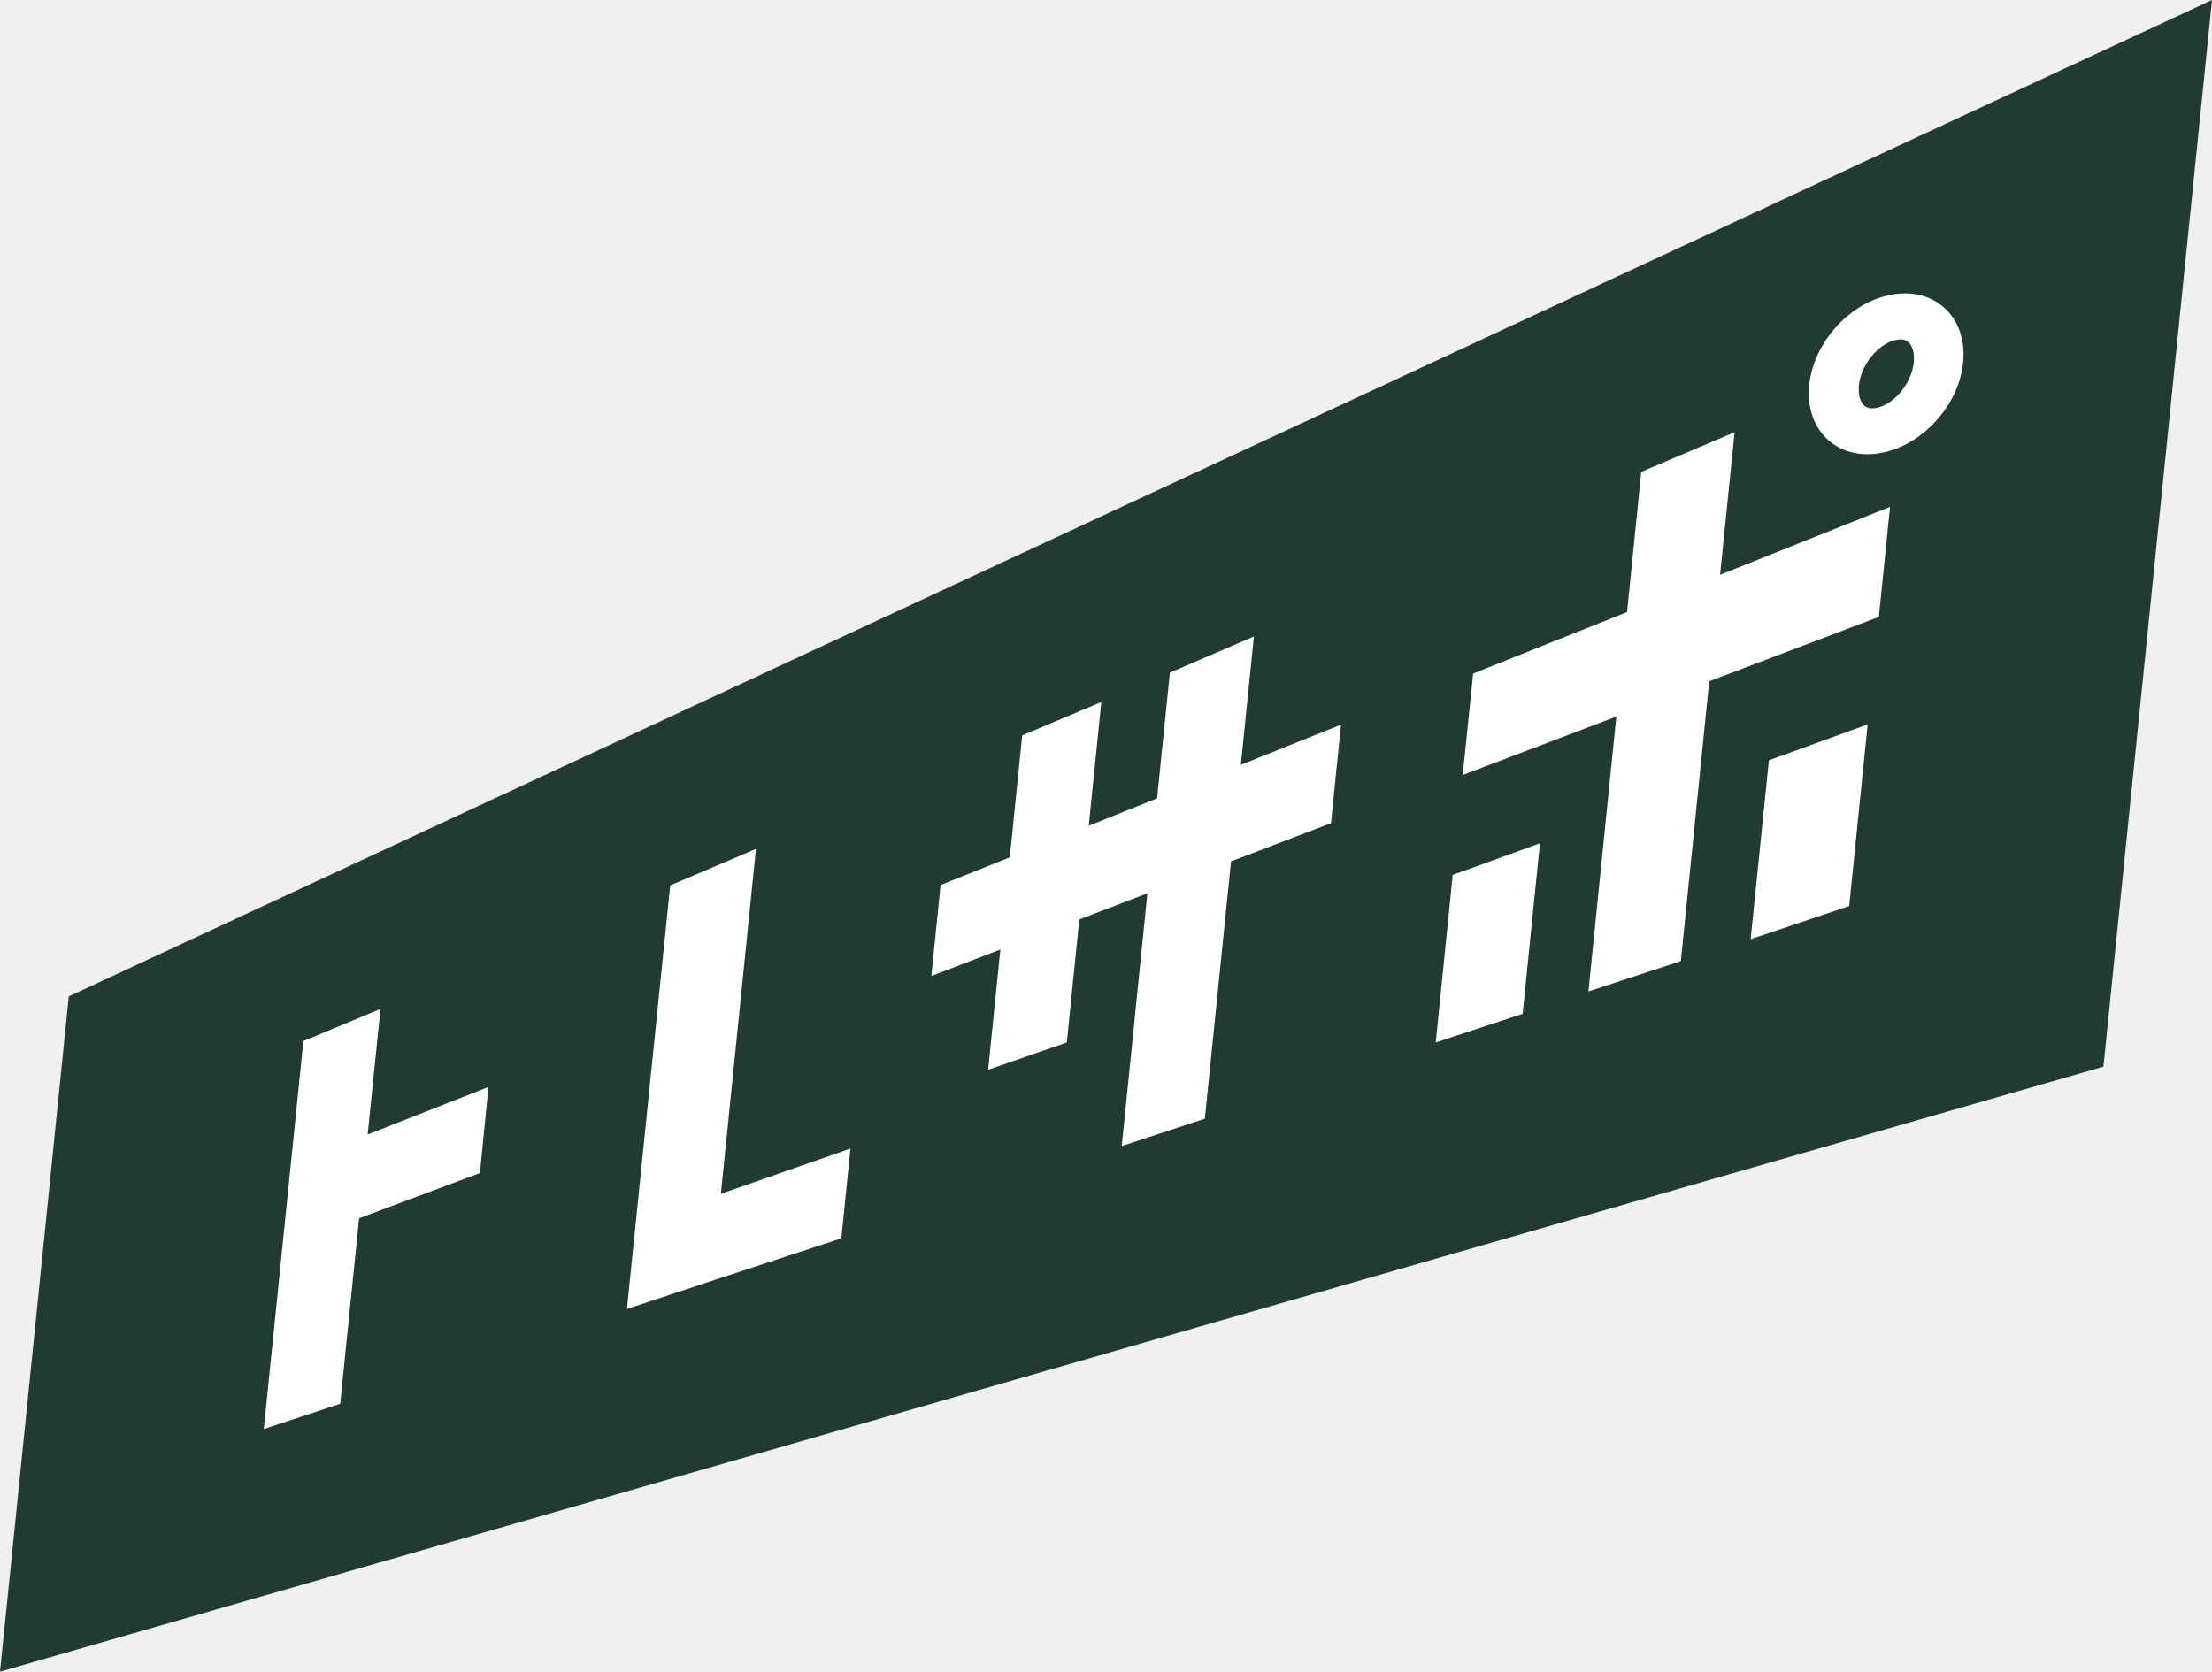
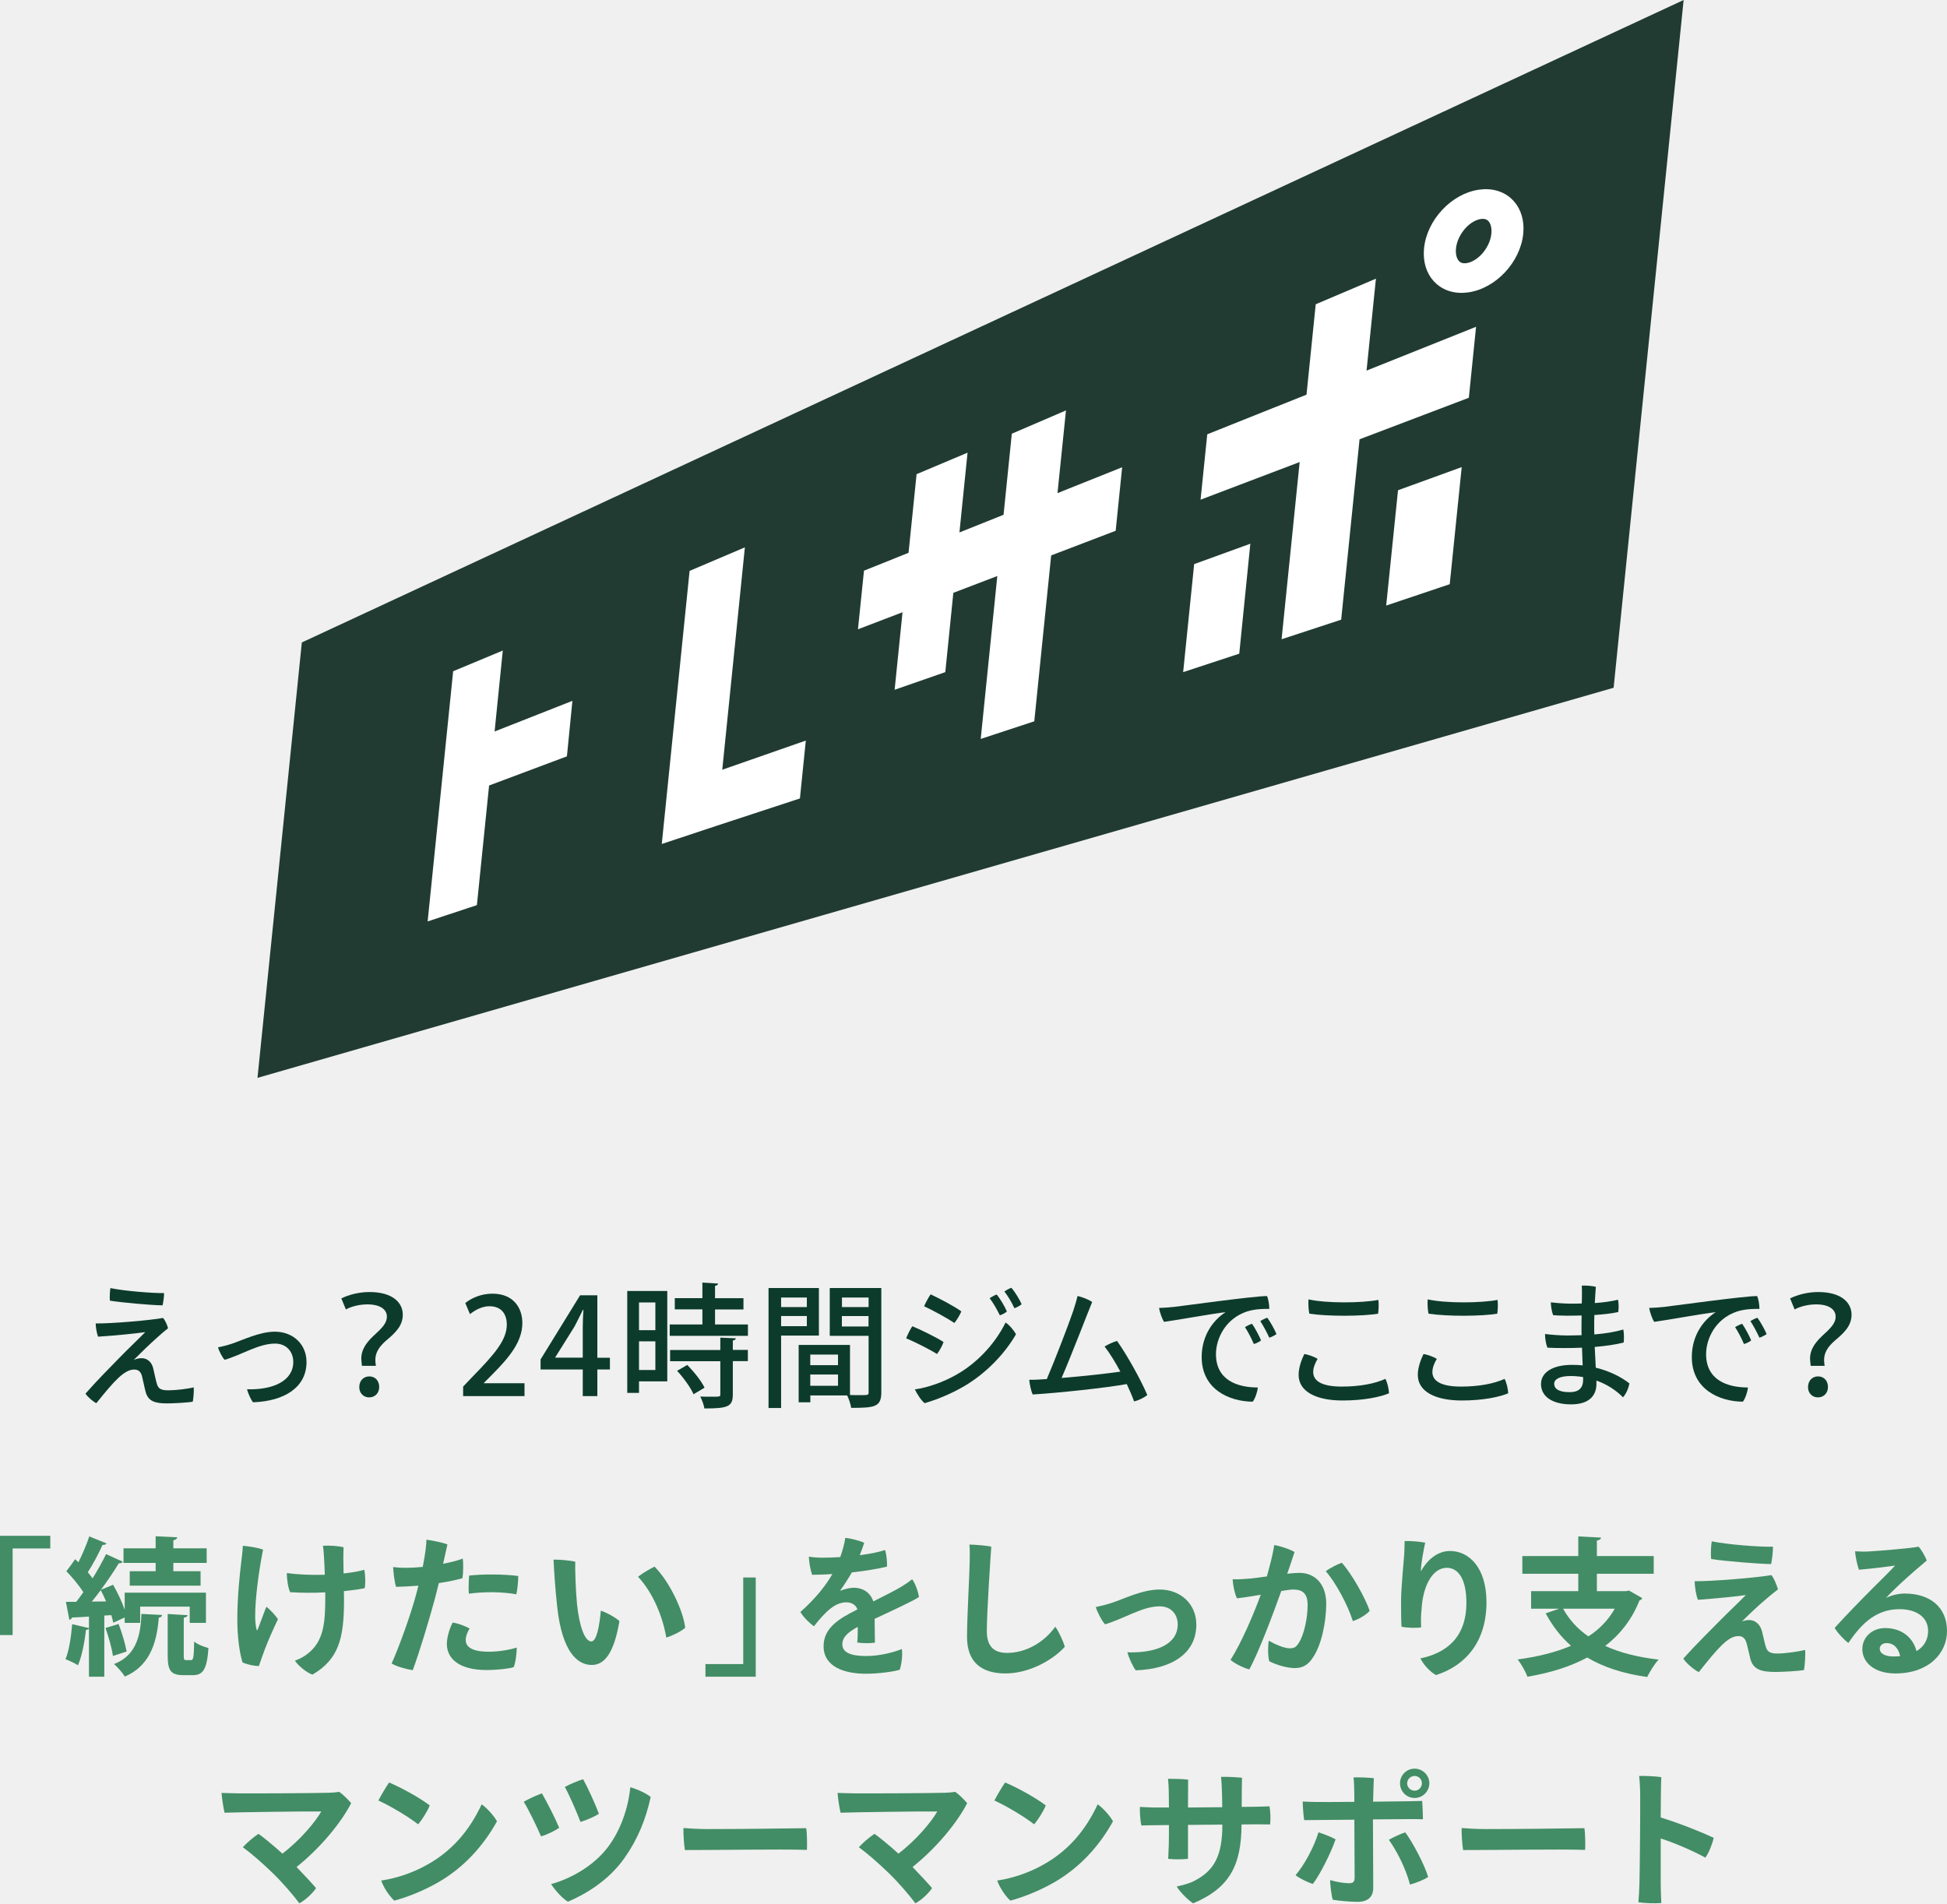
- <svg xmlns="http://www.w3.org/2000/svg" id="_レイヤー_2" data-name="レイヤー 2" viewBox="0 0 191.69 144.89">
+ <svg xmlns="http://www.w3.org/2000/svg" id="_レイヤー_2" data-name="レイヤー 2" viewBox="0 0 261.7 255.86">
  <defs>
    <style>
      .cls-1 {
+         fill: #0c3b2c;
+       }
+ 
+       .cls-2 {
+         fill: #428d65;
+       }
+ 
+       .cls-3 {
        fill: #fff;
      }

-       .cls-2 {
+       .cls-4 {
        fill: #213b33;
      }
    </style>
  </defs>
  <g id="_レイヤー_4" data-name="レイヤー 4">
    <g>
-       <polygon class="cls-2" points="182.28 92.45 0 144.89 5.96 86.36 191.69 0 182.28 92.45" />
      <g>
-         <polygon class="cls-1" points="32.97 87.45 26.29 90.23 22.86 123.86 29.48 121.67 31.12 105.59 41.59 101.67 42.33 94.21 31.86 98.33 32.97 87.45" />
-         <polygon class="cls-1" points="65.51 73.58 58.08 76.74 54.33 113.45 61.7 111.01 61.7 111.01 72.91 107.33 73.7 99.55 62.47 103.47 65.51 73.58" />
-         <polygon class="cls-1" points="108.66 55.17 101.38 58.3 100.27 69.2 94.35 71.57 95.44 60.85 88.58 63.74 87.51 74.31 81.51 76.71 80.71 84.59 86.69 82.3 85.63 92.72 92.45 90.35 93.53 79.69 99.43 77.43 97.21 99.33 104.41 96.96 106.68 74.66 115.34 71.35 116.21 62.81 107.53 66.29 108.66 55.17" />
-         <polygon class="cls-1" points="150.32 37.46 142.23 40.9 141 53.05 127.66 58.38 126.76 67.17 140.07 62.11 137.65 85.93 145.66 83.3 148.12 59.05 162.82 53.47 163.79 43.93 149.06 49.82 150.32 37.46" />
-         <polygon class="cls-1" points="124.42 90.35 131.95 87.87 133.45 73.09 125.89 75.83 124.42 90.35" />
-         <polygon class="cls-1" points="151.71 81.4 160.25 78.53 161.85 62.79 153.29 65.9 151.71 81.4" />
-         <path class="cls-1" d="M164.76,25.44c-.2.01-.4.03-.6.06-3.68.53-6.98,4.05-7.37,7.86-.37,3.6,2,6.18,5.36,6,.2-.01.4-.03.6-.06,3.68-.53,6.98-4.05,7.37-7.86.37-3.6-2-6.18-5.36-6ZM162.9,35.28c-.08.02-.15.05-.22.06-.3.07-.73.1-1.04-.12-.32-.22-.52-.69-.56-1.27-.12-1.77,1.29-3.87,2.96-4.42.08-.02.15-.05.22-.06.3-.07.73-.1,1.04.12.32.22.52.69.56,1.27.12,1.77-1.29,3.87-2.96,4.42Z" />
+         <polygon class="cls-4" points="216.89 92.45 34.61 144.89 40.57 86.36 226.3 0 216.89 92.45" />
+         <g>
+           <polygon class="cls-3" points="67.58 87.45 60.91 90.23 57.48 123.86 64.1 121.67 65.74 105.59 76.2 101.67 76.94 94.21 66.48 98.33 67.58 87.45" />
+           <polygon class="cls-3" points="100.12 73.58 92.69 76.74 88.95 113.45 96.31 111.01 96.31 111.01 107.52 107.33 108.31 99.55 97.08 103.47 100.12 73.58" />
+           <polygon class="cls-3" points="143.28 55.17 136 58.3 134.89 69.2 128.96 71.57 130.05 60.85 123.2 63.74 122.12 74.31 116.13 76.71 115.32 84.59 121.31 82.3 120.25 92.72 127.06 90.35 128.14 79.69 134.05 77.43 131.82 99.33 139.02 96.96 141.29 74.66 149.96 71.35 150.83 62.81 142.14 66.29 143.28 55.17" />
+           <polygon class="cls-3" points="184.94 37.46 176.85 40.9 175.61 53.05 162.27 58.38 161.37 67.17 174.69 62.11 172.26 85.93 180.27 83.3 182.74 59.05 197.43 53.47 198.4 43.93 183.68 49.82 184.94 37.46" />
+           <polygon class="cls-3" points="159.03 90.35 166.57 87.87 168.06 73.09 160.51 75.83 159.03 90.35" />
+           <polygon class="cls-3" points="186.32 81.4 194.86 78.53 196.47 62.79 187.91 65.9 186.32 81.4" />
+           <path class="cls-3" d="M199.38,25.44c-.2.01-.4.03-.6.06-3.68.53-6.98,4.05-7.37,7.86-.37,3.6,2,6.18,5.36,6,.2-.01.4-.03.6-.06,3.68-.53,6.98-4.05,7.37-7.86.37-3.6-2-6.18-5.36-6ZM197.51,35.28c-.08.02-.15.05-.22.06-.3.07-.73.1-1.04-.12-.32-.22-.52-.69-.56-1.27-.12-1.77,1.29-3.87,2.96-4.42.08-.02.15-.05.22-.06.3-.07.73-.1,1.04.12.32.22.52.69.56,1.27.12,1.77-1.29,3.87-2.96,4.42Z" />
+         </g>
+       </g>
+       <g>
+         <path class="cls-2" d="M0,219.79v-13.34h6.76v1.7H1.7v11.64H0Z" />
+         <path class="cls-2" d="M15.22,218.13c-.06-.3-.14-.66-.26-1.02l-.94.06v8.22h-2.06v-6.48c-.06.12-.2.18-.4.18-.18,1.62-.56,3.56-1.08,4.76-.42-.28-1.18-.62-1.68-.82.48-1.1.76-3,.9-4.7l2.26.52v-1.54c-.86.06-1.64.1-2.28.12-.04.18-.2.28-.36.3l-.46-2.4h1.38c.32-.4.64-.84.96-1.3-.56-.9-1.48-2-2.28-2.82.46-.58.82-1.1,1.18-1.62l.44.42c.56-1.12,1.12-2.44,1.46-3.48l2.32.94c-.08.14-.26.22-.54.2-.48,1.1-1.28,2.6-1.98,3.68.24.28.46.56.64.82.7-1.12,1.34-2.28,1.82-3.26l2.24,1.02c-.08.14-.28.22-.54.22-.64,1.06-1.5,2.34-2.4,3.56l1.64-.68c.6,1.04,1.2,2.3,1.56,3.36v-2.3h10.92v4.06h-2.18v-2.18h-6.66v2.18h-2.08v-.72l-1.54.7ZM14.26,215.27c-.22-.54-.48-1.06-.72-1.52-.4.54-.8,1.06-1.2,1.54l1.92-.02ZM15.18,222.6c-.14-1.02-.58-2.58-1-3.76l1.76-.54c.46,1.18.9,2.7,1.08,3.7l-1.84.6ZM21.78,217.09c0,.2-.16.32-.44.36-.28,3.88-1.52,6.62-4.56,7.92-.28-.46-1-1.32-1.46-1.68,2.66-1.02,3.6-3.3,3.68-6.74l2.78.14ZM20.92,211.21v-1.12h-4.32v-1.96h4.32v-1.62l2.9.14c-.02.2-.16.32-.52.4v1.08h4.48v1.96h-4.48v1.12h3.66v1.94h-9.52v-1.94h3.48ZM24.7,222.52c0,.56.04.64.32.64h.66c.3,0,.38-.32.42-2.5.42.38,1.32.72,1.92.88-.2,2.88-.74,3.64-2.1,3.64h-1.28c-1.72,0-2.1-.66-2.1-2.66v-5.56l2.68.16c-.02.16-.18.28-.52.34v5.06Z" />
+         <path class="cls-2" d="M37.36,217.67c-.54,1.1-1.32,2.86-1.78,4.08-.34.92-.56,1.54-.78,2.2-.58.02-1.58-.2-2.2-.48-.42-1.32-.7-3.54-.7-5.68-.02-2.86.32-6.14.52-7.78.08-.64.2-1.58.22-2.22.76.06,2.1.26,2.72.52-.56,2.74-1.08,6.64-1.06,8.98,0,.66.08,1.44.2,1.78.02.1.06.12.12,0,.26-.6.84-2.26,1.18-3.08.48.34,1.26,1.18,1.56,1.68ZM43.72,214.05c-1.5.08-3.14.08-4.72-.02-.26-.52-.46-1.74-.44-2.58,1.44.22,3.3.28,5.1.24-.06-1.66-.14-3.32-.26-3.9.88-.06,2.1.02,2.78.2-.04.8-.04,2.16,0,3.52,1.12-.12,2.1-.28,2.78-.5.16.72.18,1.82.06,2.48-.66.14-1.64.28-2.8.4.02.48.02.92.02,1.24,0,5.16-.74,7.92-4.24,9.98-.66-.2-1.86-1.12-2.36-1.88.58-.22,1.12-.46,1.7-.92,2.12-1.64,2.38-4.02,2.38-7.46v-.8Z" />
+         <path class="cls-2" d="M54.58,210.75c.68,0,1.44-.04,2.24-.12.06-.28.1-.54.14-.74.18-1,.34-2.06.36-2.92.74.1,2.2.38,2.82.64-.1.44-.32,1.42-.58,2.6,1.04-.2,1.98-.44,2.64-.7.1.62.06,2.06-.04,2.64-.76.22-1.88.46-3.18.66-.18.76-.38,1.52-.56,2.22-.82,3.02-2.06,7.1-2.94,9.48-.84-.12-2.22-.5-2.84-.9,1-2.2,2.6-6.66,3.3-9.3.1-.4.2-.78.3-1.16-.98.08-2,.14-3,.16-.2-.54-.38-2.04-.4-2.66.5.06,1,.1,1.72.1h.02ZM65.68,222.03c1.46,0,2.92-.28,3.78-.56,0,.6-.14,2.04-.42,2.64-.66.2-2.18.38-3.68.38-3.5,0-5.3-1.44-5.3-3.52.02-1.08.48-2.3.78-2.86.72.1,1.72.48,2.28.8-.3.48-.52,1.04-.52,1.54,0,.92.82,1.58,3.08,1.58ZM66.34,211.65c1.02,0,2.5.08,3.32.2,0,.6-.1,1.82-.26,2.46-.84-.16-2.02-.26-3.12-.28-1.16,0-2.32.06-3.26.2-.06-.46-.02-1.78.04-2.44,1-.1,2.16-.16,3.26-.14h.02Z" />
+         <path class="cls-2" d="M77.56,215.67c.3,2.84,1.02,4.98,1.92,4.98.74,0,1.1-2.2,1.28-4.14.84.28,2,.94,2.5,1.4-.74,4.38-2.04,5.9-3.72,5.9-1.96,0-3.98-1.8-4.64-7.76-.28-2.56-.42-4.78-.5-6.4.74-.02,2.32.12,2.92.28-.04.92.06,3.9.24,5.74ZM92.1,218.81c-.5.46-1.6,1.02-2.54,1.32-.48-2.78-1.74-5.96-3.8-8.18.6-.48,1.68-1.1,2.22-1.36,2.1,2.14,3.86,5.98,4.12,8.22Z" />
+         <path class="cls-2" d="M101.58,212.05v13.34h-6.76v-1.7h5.08v-11.64h1.68Z" />
+         <path class="cls-2" d="M121.22,221.67c.12.88-.04,2.02-.28,2.78-.72.24-2.78.54-4.56.54-2.82,0-5.68-.9-5.68-3.7,0-2.5,2.14-3.74,4.54-4.94-.16-.56-.72-.96-1.48-.96-1.48,0-2.74,1.16-4.36,3.22-.64-.46-1.42-1.24-1.82-1.92,2.12-1.88,3.48-3.66,4.3-5.1-.96.06-1.9.1-2.72.1-.22-.6-.42-1.7-.44-2.44.62.1,1.26.14,1.82.14.64,0,1.48-.02,2.4-.08.3-.84.56-1.78.68-2.58.72.06,1.96.38,2.54.66-.12.38-.34,1.02-.6,1.66,1.28-.16,2.5-.38,3.4-.7.2.58.3,1.62.26,2.24-1.2.3-2.92.58-4.72.78-.46.8-1.06,1.74-1.6,2.48.7-.28,1.36-.42,1.9-.42,1.08,0,2.18.58,2.58,1.84,1.46-.74,2.76-1.38,3.74-1.96.46-.28.96-.6,1.48-1.02.42.52.82,1.7.92,2.38-.6.46-3.82,1.94-5.96,2.94.02,1,.02,2.32.04,3.2-.64.1-1.68.1-2.38-.02.06-.4.08-1.24.08-2.1-1.42.76-2.08,1.44-2.08,2.34,0,1.1,1.12,1.58,3.22,1.58,1.8,0,3.68-.5,4.78-.94Z" />
+         <path class="cls-2" d="M133.24,207.91c-.06.88-.6,8.62-.6,11.36,0,2.12,1.04,2.92,2.72,2.92,2.62,0,5.04-1.5,6.48-3.52.46.6,1.12,2.04,1.28,2.7-1.58,1.76-4.76,3.58-7.98,3.58s-5.16-1.52-5.16-4.9c0-2.76.34-8.42.36-10.2.02-.9.02-1.58-.04-2.22.7,0,2.4.14,2.94.28Z" />
+         <path class="cls-2" d="M149.42,215.47c1.78-.6,4.16-1.8,6.46-1.8,2.78,0,4.92,1.92,4.92,4.72,0,3.76-3.12,5.96-8.14,6.14-.32-.38-.94-1.66-1.12-2.42,3.92.12,6.76-1.1,6.76-3.76,0-1.28-.84-2.42-2.42-2.42-2.3,0-4.52,1.54-7.34,2.42-.4-.38-1.06-1.68-1.26-2.32.6-.12,1.46-.34,2.14-.56Z" />
+         <path class="cls-2" d="M178.26,215.59c0,2.5-.66,5.56-1.76,7.18-.7,1.1-1.46,1.46-2.5,1.46-.94,0-2.38-.4-3.4-.92-.2-.76-.18-2.12-.06-2.76.82.48,2.08,1.02,2.8,1.02.54,0,.84-.1,1.2-.68.74-1.08,1.22-3.38,1.22-5.14,0-1.52-.66-2.08-1.92-2.08-.36,0-.92.08-1.62.2-1.06,2.98-3.04,8.26-4.3,10.54-.72-.18-1.96-.78-2.52-1.28,1.56-2.48,3.12-6.2,4.06-8.76-1.02.18-2.12.36-3.2.48-.3-.62-.54-1.76-.58-2.56.76.04,1.6-.04,2.38-.1.6-.06,1.38-.16,2.22-.28.36-1.28.8-2.92,1-4.22.92.16,2.14.58,2.72.94-.22.7-.54,1.62-.98,2.92.62-.08,1.2-.12,1.64-.12,1.96,0,3.6,1.36,3.6,4.16ZM184.1,216.53c-.4.5-1.42,1.12-2.26,1.38-.66-2.1-2.28-5.16-3.64-6.7.64-.48,1.62-.96,2.16-1.14,1.38,1.56,3.16,4.74,3.74,6.46Z" />
+         <path class="cls-2" d="M191.56,207.37c-.26,1.26-.56,2.8-.58,3.86.74-1.36,2.1-2.74,3.92-2.74,2.5,0,4.9,2.16,4.9,6.9,0,5.2-2.72,8.48-6.78,9.78-.82-.44-1.68-1.4-2.1-2.24,3.52-.74,6.18-2.84,6.18-7.48,0-3.3-1.16-4.7-2.62-4.7-2,0-3.24,2.56-3.4,5.54-.1.86-.1,1.56-.06,2.46-.6.12-1.88.08-2.64-.08-.06-.98-.06-2.48-.06-3.56.02-1.82.34-5,.42-6.12.02-.64.06-1.32.06-1.84.84-.02,2.06.08,2.76.22Z" />
+         <path class="cls-2" d="M218.96,213.81l1.78,1.02c-.08.14-.2.26-.38.32-1.02,2.56-2.6,4.56-4.6,6.1,2,.92,4.4,1.52,7.18,1.84-.54.56-1.2,1.64-1.54,2.34-3.22-.46-5.88-1.32-8.06-2.62-2.34,1.26-5.06,2.08-8.04,2.58-.22-.64-.86-1.78-1.32-2.32,2.66-.36,5.1-.94,7.18-1.84-1.36-1.2-2.48-2.64-3.4-4.36l1.8-.62h-3.76v-2.36h6.34v-2.34h-7.52v-2.38h7.52v-2.64l3.06.16c-.02.2-.18.32-.56.4v2.08h7.64v2.38h-7.64v2.34h3.9l.42-.08ZM210.1,216.25c.82,1.48,1.94,2.72,3.4,3.72,1.48-.96,2.68-2.2,3.54-3.72h-6.94Z" />
+         <path class="cls-2" d="M234.16,217.95c.34-.1.58-.18.94-.18.78,0,1.5.52,1.76,1.62.14.54.34,1.56.52,2.08.22.62.64.8,1.52.8,1.12,0,2.84-.26,3.74-.48.04.7-.04,2.06-.16,2.7-.86.16-3.08.26-3.84.26-1.96,0-2.98-.36-3.36-1.72-.14-.54-.42-1.84-.56-2.28-.22-.62-.56-.82-1.08-.82-1.34,0-2.7,1.56-5.3,4.84-.56-.26-1.7-1.18-2.08-1.82,1.68-1.88,3.7-3.86,4.96-5.14,1.16-1.18,2.7-2.62,3.44-3.4-1.14.18-4.12.48-6.44.64-.24-.56-.44-1.82-.44-2.5,2.24.04,8.46-.48,10.32-.82.34.4.72,1.34.88,1.92-.6.46-1.1.88-1.76,1.44-.76.62-2.36,2.14-3.06,2.86ZM238.3,207.91c.04.56-.14,1.86-.24,2.34-1.88-.04-6.1-.38-8.06-.68-.08-.58-.02-1.82.08-2.38,2.08.44,6.56.78,8.22.72Z" />
+         <path class="cls-2" d="M261.7,219.25c0,2.98-2.44,5.7-6.94,5.7-2.86,0-4.44-1.5-4.44-3.28,0-1.54,1.26-2.82,3.08-2.82,2.32,0,3.78,1.4,4.2,3.1,1.02-.6,1.56-1.56,1.56-2.72,0-1.76-1.46-2.92-3.86-2.92-3.48,0-5.42,2.46-6.86,4.54-.62-.46-1.44-1.34-1.84-2.02,1.36-1.52,3.7-3.92,5.06-5.28,1.22-1.22,2.46-2.42,3.06-3.1-1.12.16-3.02.4-4.86.56-.22-.62-.46-1.72-.52-2.48.58.04,1.32.06,1.9.02,1.64-.1,5.72-.44,6.64-.64.38.4.88,1.28,1.1,1.86-1.06.88-2.46,2.1-3.6,3.16-.8.76-1.48,1.42-1.88,1.88.78-.42,1.8-.6,2.52-.6,3.36,0,5.68,1.8,5.68,5.04ZM255.4,222.63c-.2-1.04-.84-1.76-1.82-1.76-.58,0-.92.36-.92.74,0,.66.7,1.06,1.84,1.06.32,0,.62-.02.9-.04Z" />
+         <path class="cls-2" d="M39.86,250.97c1.14,1.18,2.3,2.44,2.62,2.84-.44.66-1.36,1.56-2.24,2.04-.8-1.08-2.3-2.84-3.66-4.14s-2.68-2.48-3.94-3.4c.56-.62,1.44-1.36,2.1-1.8.56.38,1.94,1.5,3.22,2.66,2.38-1.8,4.44-4.28,5.22-5.66-2.14-.04-11.3.1-13,.16-.16-.68-.36-2-.4-2.66.78.02,1.64.06,2.38.06,1.44.02,10.42-.02,12.06-.08.48-.02.86-.04,1.38-.12.5.34,1.24,1.08,1.6,1.52-1.3,2.54-4.04,5.94-7.34,8.58Z" />
+         <path class="cls-2" d="M57.76,242.69c-.26.72-1.06,1.98-1.56,2.54-1.28-1-3.6-2.4-5.34-3.2.32-.64,1.12-1.98,1.44-2.42,1.58.66,4.08,2.02,5.46,3.08ZM57.44,250.65c3.38-1.88,5.68-4.64,7.3-8.1.72.48,1.7,1.6,2.06,2.28-1.86,3.36-4.5,6.24-7.9,8.2-2.14,1.22-4.26,2.02-5.9,2.46-.74-.68-1.48-1.86-1.76-2.7,2.16-.32,4.38-1.1,6.2-2.14Z" />
+         <path class="cls-2" d="M75.16,245.69c-.5.38-1.64.94-2.44,1.16-.54-1.26-1.66-3.6-2.32-4.64.62-.4,1.8-.9,2.44-1.14.68,1.18,1.74,3.24,2.32,4.62ZM87.46,241.55c-.64,2.98-1.74,5.68-3.5,8.18-2.16,3.1-5.38,4.96-7.62,5.9-.7-.38-1.78-1.58-2.26-2.36,2.5-.7,5.66-2.34,7.68-5.04,1.68-2.26,2.68-5.18,2.96-7.98.88.24,2.1.78,2.74,1.3ZM80.5,243.81c-.52.36-1.64.86-2.48,1.1-.48-1.28-1.5-3.64-2.1-4.7.64-.36,1.78-.84,2.46-1.04.64,1.16,1.6,3.26,2.12,4.64Z" />
+         <path class="cls-2" d="M95.08,245.87c4.48,0,10.98-.08,13.28-.12.12.62.14,2.24.1,2.92-3.02-.12-13.7.04-16.4.02-.12-.68-.22-2.16-.2-2.96.66.06,2.14.14,3.22.14Z" />
+         <path class="cls-2" d="M122.66,250.97c1.14,1.18,2.3,2.44,2.62,2.84-.44.66-1.36,1.56-2.24,2.04-.8-1.08-2.3-2.84-3.66-4.14s-2.68-2.48-3.94-3.4c.56-.62,1.44-1.36,2.1-1.8.56.38,1.94,1.5,3.22,2.66,2.38-1.8,4.44-4.28,5.22-5.66-2.14-.04-11.3.1-13,.16-.16-.68-.36-2-.4-2.66.78.02,1.64.06,2.38.06,1.44.02,10.42-.02,12.06-.08.48-.02.86-.04,1.38-.12.5.34,1.24,1.08,1.6,1.52-1.3,2.54-4.04,5.94-7.34,8.58Z" />
+         <path class="cls-2" d="M140.56,242.69c-.26.72-1.06,1.98-1.56,2.54-1.28-1-3.6-2.4-5.34-3.2.32-.64,1.12-1.98,1.44-2.42,1.58.66,4.08,2.02,5.46,3.08ZM140.24,250.65c3.38-1.88,5.68-4.64,7.3-8.1.72.48,1.7,1.6,2.06,2.28-1.86,3.36-4.5,6.24-7.9,8.2-2.14,1.22-4.26,2.02-5.9,2.46-.74-.68-1.48-1.86-1.76-2.7,2.16-.32,4.38-1.1,6.2-2.14Z" />
+         <path class="cls-2" d="M168.72,242.87c.44,0,1.44-.04,1.92-.06.12.72.16,1.66.08,2.44-.54,0-1.2-.02-1.8-.02l-2.04.02c-.04,5.28-1.42,8.46-6.5,10.6-.58-.34-1.74-1.46-2.22-2.26.86-.18,1.8-.44,2.42-.78,2.6-1.36,3.72-3.3,3.72-7.54l-4.62.04v4.56c-.68.08-1.8.1-2.66,0,.02-.28.06-1.24.08-1.86.02-.7.02-1.68.02-2.68l-1.8.02c-.56,0-1.36.02-1.9.04-.16-.58-.24-1.94-.2-2.5.58.04,1.14.06,1.82.08h2.08c0-.86-.02-1.56-.02-1.94,0-.64-.04-1.36-.1-1.92.7,0,2.04.02,2.7.12,0,.44-.02,1.96-.02,3.74l4.6-.04c0-.84-.02-1.64-.04-2.16-.02-.46-.04-1.28-.12-1.92.76-.02,2.12.04,2.82.12-.02.94-.04,2.44-.04,3.92l1.82-.02Z" />
+         <path class="cls-2" d="M179.52,247.25c-.58,1.7-2.06,4.72-3.06,6-.64-.2-1.74-.72-2.32-1.18,1.2-1.4,2.48-3.78,3.08-5.76.66.2,1.78.64,2.3.94ZM184.54,244.57c0,2.24.04,7.66.04,9.2,0,1.18-.68,1.88-2.1,1.88-.96,0-2.36-.12-3.34-.28-.18-.52-.36-2.12-.36-2.64.86.26,1.96.42,2.54.42.5,0,.74-.14.76-.72,0-.78-.04-5.86-.04-7.82-2.26.02-4.28.04-4.84.04s-1.36.02-1.9.02c-.1-.58-.2-1.94-.2-2.5.6.04,1.16.04,1.84.06.52.02,2.7,0,5.1-.02,0-1.3-.02-2.8-.12-3.28.66-.04,2.06.02,2.74.1-.02.62-.08,1.84-.1,3.16,2.28-.02,4.3-.06,4.74-.06s1.4-.02,1.86-.04c.04.58.1,1.9.1,2.46-.56-.02-1.18-.02-1.74-.02-.6,0-2.68.02-4.98.04ZM188.88,246.31c.88,1.14,2.58,4.28,3.08,6-.52.36-1.6.8-2.44,1.02-.58-2.2-1.74-4.46-2.84-6.02.56-.32,1.58-.8,2.2-1ZM188.18,239.69c0-1.06.88-1.94,1.96-1.94s1.98.88,1.98,1.96-.88,1.98-1.98,1.98-1.96-.88-1.96-1.98v-.02ZM189.14,239.73c0,.54.46.98,1,.98s.98-.44.98-1-.44-.98-.98-.98-1,.44-1,.98v.02Z" />
+         <path class="cls-2" d="M199.68,245.87c4.48,0,10.98-.08,13.28-.12.12.62.14,2.24.1,2.92-3.02-.12-13.7.04-16.4.02-.12-.68-.22-2.16-.2-2.96.66.06,2.14.14,3.22.14Z" />
+         <path class="cls-2" d="M223.22,247.13v6.12c0,.58.04,1.72.08,2.56-.76.08-2.32.02-3.08-.1.06-.64.12-1.7.14-2.54.06-1.84.12-10.2.1-11.78,0-.74-.04-1.78-.14-2.66.78-.02,2.26.04,2.98.16-.04.72-.08,2.94-.08,5.42,2.5.78,5.3,1.88,7.12,2.74-.16.78-.66,2.04-1.12,2.66-1.64-.9-3.98-1.92-6-2.58Z" />
+       </g>
+       <g>
+         <path class="cls-1" d="M18,182.79c.36-.13.65-.22,1.03-.22.7,0,1.37.45,1.58,1.44.13.5.34,1.62.5,2.09.2.63.63.79,1.53.79,1.01,0,2.65-.2,3.4-.4.04.5-.04,1.46-.13,1.93-.77.14-2.75.23-3.44.23-1.62,0-2.52-.27-2.88-1.49-.14-.49-.4-1.8-.52-2.23-.16-.54-.47-.83-1.03-.83-1.35,0-2.72,1.57-5.09,4.52-.4-.18-1.19-.85-1.46-1.28,1.53-1.76,3.38-3.6,4.48-4.74,1.08-1.12,2.88-2.83,3.55-3.53-1.06.16-4.07.47-6.34.61-.16-.4-.32-1.28-.32-1.78,2.02.04,7.47-.43,9.06-.74.27.31.56.95.67,1.39-.52.41-.99.81-1.58,1.35-.68.59-2.23,2.09-3.01,2.88ZM22.05,173.81c.02.41-.11,1.31-.2,1.66-1.53-.02-5.37-.36-7.08-.63-.05-.43,0-1.3.07-1.69,1.91.4,5.78.7,7.2.67Z" />
+         <path class="cls-1" d="M31.1,180.65c1.57-.52,3.78-1.64,5.85-1.64,2.41,0,4.25,1.66,4.25,4.09,0,3.37-2.95,5.26-7.2,5.4-.23-.29-.67-1.19-.79-1.75,3.49.11,6.21-1.13,6.21-3.67,0-1.31-.86-2.47-2.45-2.47-2.2,0-4.47,1.51-6.77,2.18-.31-.27-.77-1.21-.9-1.67.54-.11,1.19-.27,1.8-.47Z" />
+         <path class="cls-1" d="M48.65,183.6c-.02-.13-.09-.81-.09-.97,0-1.01.47-1.96,1.62-3.04,1.13-1.03,1.82-1.69,1.82-2.61s-.83-1.64-2.63-1.64c-1.06,0-2.18.29-2.88.68l-.61-1.48c.97-.49,2.34-.86,3.78-.86,3.22,0,4.48,1.51,4.48,3.04s-1.03,2.47-2.29,3.53c-.97.86-1.4,1.64-1.4,2.56,0,.16,0,.22.07.79h-1.87ZM48.29,186.48c0-.97.65-1.46,1.35-1.46.79,0,1.33.59,1.33,1.42,0,.74-.47,1.4-1.37,1.4-.76,0-1.31-.59-1.31-1.37Z" />
+         <path class="cls-1" d="M70.5,187.67h-8.25v-1.28l1.42-1.49c2.86-2.93,4.45-4.81,4.45-6.84,0-1.31-.63-2.47-2.34-2.47-1.04,0-1.98.56-2.61,1.06l-.63-1.49c.83-.68,2.14-1.26,3.66-1.26,2.79,0,4.01,1.89,4.01,3.94,0,2.48-1.69,4.56-4.05,6.93l-1.12,1.13v.04h5.46v1.73Z" />
+         <path class="cls-1" d="M80.29,187.67h-1.96v-3.58h-5.67v-1.35l5.31-8.62h2.32v8.39h1.69v1.58h-1.69v3.58ZM74.62,182.5h3.71v-4.07c0-.77.04-1.58.09-2.36h-.07c-.41.86-.76,1.53-1.13,2.25l-2.59,4.14v.04Z" />
+         <path class="cls-1" d="M89.69,173.54v12.15h-3.8v1.55h-1.58v-13.7h5.38ZM88.09,175.08h-2.2v3.73h2.2v-3.73ZM85.89,184.16h2.2v-3.85h-2.2v3.85ZM96.1,178.04h4.43v1.53h-10.51v-1.53h4.39v-2.03h-3.71v-1.51h3.71v-2.09l2.11.13c-.02.16-.13.25-.41.31v1.66h3.82v1.51h-3.82v2.03ZM98.91,179.89c-.02.16-.13.25-.41.31v1.26h2.02v1.51h-2.02v4.47c0,1.66-.68,1.89-3.82,1.89-.07-.47-.32-1.15-.56-1.6.52.02,1.03.02,1.44.02,1.24,0,1.26,0,1.26-.32v-4.45h-6.75v-1.51h6.75v-1.66l2.09.09ZM93.22,187.42c-.38-.88-1.33-2.2-2.21-3.15l1.37-.79c.9.92,1.91,2.18,2.32,3.06l-1.48.88Z" />
+         <path class="cls-1" d="M110.07,179.53h-5.08v9.74h-1.69v-16.13h6.77v6.39ZM108.45,174.42h-3.46v1.28h3.46v-1.28ZM104.99,178.27h3.46v-1.37h-3.46v1.37ZM118.46,173.14v13.99c0,2-.86,2.12-4.05,2.12-.07-.47-.31-1.21-.54-1.67h-4.95v.92h-1.57v-7.71h6.9v6.73c.47.02.9.02,1.28.02,1.21,0,1.22,0,1.22-.43v-7.54h-5.22v-6.43h6.93ZM112.64,182.09h-3.73v1.42h3.73v-1.42ZM108.91,186.28h3.73v-1.51h-3.73v1.51ZM116.75,174.42h-3.58v1.28h3.58v-1.28ZM113.16,178.31h3.58v-1.4h-3.58v1.4Z" />
+         <path class="cls-1" d="M126.82,180.41c-.14.45-.59,1.26-.88,1.6-.99-.63-2.93-1.6-4.14-2.11.16-.43.59-1.31.83-1.62,1.12.45,3.26,1.51,4.2,2.12ZM128.62,184.75c2.58-1.46,5.08-4,6.54-6.97.52.32,1.17,1.12,1.4,1.58-1.49,2.59-3.98,5.22-6.95,6.97-1.94,1.13-3.82,1.85-5.33,2.29-.5-.4-1.04-1.28-1.31-1.85,1.87-.27,4-1.06,5.65-2.02ZM129.22,176.27c-.16.43-.65,1.24-.94,1.57-1.01-.68-2.95-1.73-4.07-2.25.18-.43.65-1.3.88-1.6,1.15.54,3.19,1.6,4.12,2.29ZM135.34,176.29c-.2.2-.61.41-.95.52-.34-.7-.88-1.67-1.37-2.3.31-.2.67-.41.95-.5.45.54,1.12,1.67,1.37,2.29ZM137.32,175.32c-.2.18-.61.41-.97.54-.34-.76-.88-1.66-1.35-2.25.31-.22.67-.41.95-.5.45.52,1.12,1.6,1.37,2.21Z" />
+         <path class="cls-1" d="M152.44,188.41c-.22-.65-.58-1.48-.99-2.36-2.61.49-9.33,1.21-12.64,1.4-.23-.47-.43-1.44-.47-1.98.38.02.85,0,1.19-.02.36-.02.76-.04,1.17-.07,1.12-2.61,2.97-7.44,3.55-9.15.29-.88.45-1.46.59-2.02.65.16,1.44.45,1.96.81-.47,1.12-2.75,7.08-4.11,10.21,2.84-.23,6.05-.58,7.9-.85-.7-1.3-1.46-2.54-2.12-3.37.47-.31,1.17-.61,1.67-.76,1.31,1.82,3.21,5.24,4.07,7.27-.38.34-1.19.74-1.78.86Z" />
+         <path class="cls-1" d="M157.64,175.7c1.22-.14,10.86-1.48,12.66-1.48.2.43.31,1.21.31,1.73-.56-.02-1.85-.02-2.99.34-2.92.97-4.18,3.66-4.18,5.74,0,3.51,2.9,4.48,5.62,4.48-.04.59-.36,1.51-.68,1.91-3.15-.02-6.86-1.66-6.86-6,0-2.93,1.58-4.99,3.21-6.03-1.71.18-6.37,1.04-8.26,1.3-.29-.4-.61-1.39-.68-1.87.74-.02,1.55-.09,1.87-.13ZM169.5,180.18c-.2.18-.63.4-.97.49-.29-.7-.79-1.66-1.19-2.27.27-.18.7-.38.95-.45.36.5.99,1.67,1.21,2.23ZM171.58,179.33c-.22.16-.63.38-.97.49-.31-.68-.81-1.62-1.21-2.23.27-.18.68-.38.94-.45.4.52.99,1.6,1.24,2.2Z" />
+         <path class="cls-1" d="M177.1,182.67c-.29.49-.59,1.13-.59,1.76,0,1.1.97,1.96,3.85,1.96,2.45,0,4.5-.41,5.85-1.04.27.49.47,1.37.49,1.94-1.1.47-3.31.97-6.23.97-3.55,0-5.92-1.19-5.92-3.44,0-1.03.43-2.14.77-2.81.56.09,1.35.38,1.78.65ZM175.89,174.67c2.43.54,7.09.5,9.38.07.07.54.04,1.37-.04,1.85-2.12.36-6.75.38-9.24,0-.11-.52-.16-1.31-.11-1.93Z" />
+         <path class="cls-1" d="M193.12,182.67c-.29.49-.59,1.13-.59,1.76,0,1.1.97,1.96,3.85,1.96,2.45,0,4.5-.41,5.85-1.04.27.49.47,1.37.49,1.94-1.1.47-3.31.97-6.23.97-3.55,0-5.92-1.19-5.92-3.44,0-1.03.43-2.14.77-2.81.56.09,1.35.38,1.78.65ZM191.91,174.67c2.43.54,7.09.5,9.38.07.07.54.04,1.37-.04,1.85-2.12.36-6.75.38-9.24,0-.11-.52-.16-1.31-.11-1.93Z" />
+         <path class="cls-1" d="M212.63,174.53c.02-.85,0-1.24-.02-1.71.56-.04,1.42.04,1.89.16-.05.61-.09,1.35-.14,2.18,1.1-.07,2.21-.22,3.11-.45.13.49.11,1.19.04,1.66-.9.2-2.03.32-3.21.4-.02.56-.02,1.15-.02,1.76,0,.27,0,.56.02.85,1.39-.11,2.77-.32,3.89-.67.11.52.11,1.3.05,1.76-1.06.27-2.43.47-3.89.59.04.95.11,1.93.14,2.79,1.87.45,3.44,1.26,4.52,2.11-.09.59-.45,1.44-.86,1.87-.94-.95-2.16-1.75-3.57-2.25v.45c0,1.46-.86,2.75-3.4,2.75s-4.05-1.06-4.05-2.74c0-1.48,1.44-2.57,4.18-2.57.49,0,.95.02,1.42.07l-.09-2.38c-1.64.07-3.29.07-4.65,0-.2-.5-.32-1.22-.32-1.84.88.11,2.05.2,2.99.2.59,0,1.24-.02,1.93-.04-.02-.32-.02-.59-.02-.85,0-.54,0-1.17.02-1.8-1.48.05-2.86.04-3.83-.04-.18-.45-.31-1.21-.31-1.73.5.07,1.67.18,2.65.18.41,0,.94,0,1.51-.02l.02-.72ZM212.79,185.11c-.56-.09-1.12-.14-1.69-.14-1.46,0-2.2.43-2.2,1.04s.52,1.13,2.07,1.13c1.06,0,1.82-.4,1.82-1.67v-.36Z" />
+         <path class="cls-1" d="M223.52,175.7c1.22-.14,10.86-1.48,12.66-1.48.2.43.31,1.21.31,1.73-.56-.02-1.85-.02-2.99.34-2.92.97-4.18,3.66-4.18,5.74,0,3.51,2.9,4.48,5.62,4.48-.04.59-.36,1.51-.68,1.91-3.15-.02-6.86-1.66-6.86-6,0-2.93,1.58-4.99,3.21-6.03-1.71.18-6.37,1.04-8.26,1.3-.29-.4-.61-1.39-.68-1.87.74-.02,1.55-.09,1.87-.13ZM235.38,180.18c-.2.18-.63.4-.97.49-.29-.7-.79-1.66-1.19-2.27.27-.18.7-.38.95-.45.36.5.99,1.67,1.21,2.23ZM237.46,179.33c-.22.16-.63.38-.97.49-.31-.68-.81-1.62-1.21-2.23.27-.18.68-.38.94-.45.4.52.99,1.6,1.24,2.2Z" />
+         <path class="cls-1" d="M243.38,183.6c-.02-.13-.09-.81-.09-.97,0-1.01.47-1.96,1.62-3.04,1.13-1.03,1.82-1.69,1.82-2.61s-.83-1.64-2.63-1.64c-1.06,0-2.18.29-2.88.68l-.61-1.48c.97-.49,2.34-.86,3.78-.86,3.22,0,4.48,1.51,4.48,3.04s-1.03,2.47-2.29,3.53c-.97.86-1.4,1.64-1.4,2.56,0,.16,0,.22.07.79h-1.87ZM243.02,186.48c0-.97.65-1.46,1.35-1.46.79,0,1.33.59,1.33,1.42,0,.74-.47,1.4-1.37,1.4-.76,0-1.31-.59-1.31-1.37Z" />
      </g>
    </g>
  </g>
</svg>
